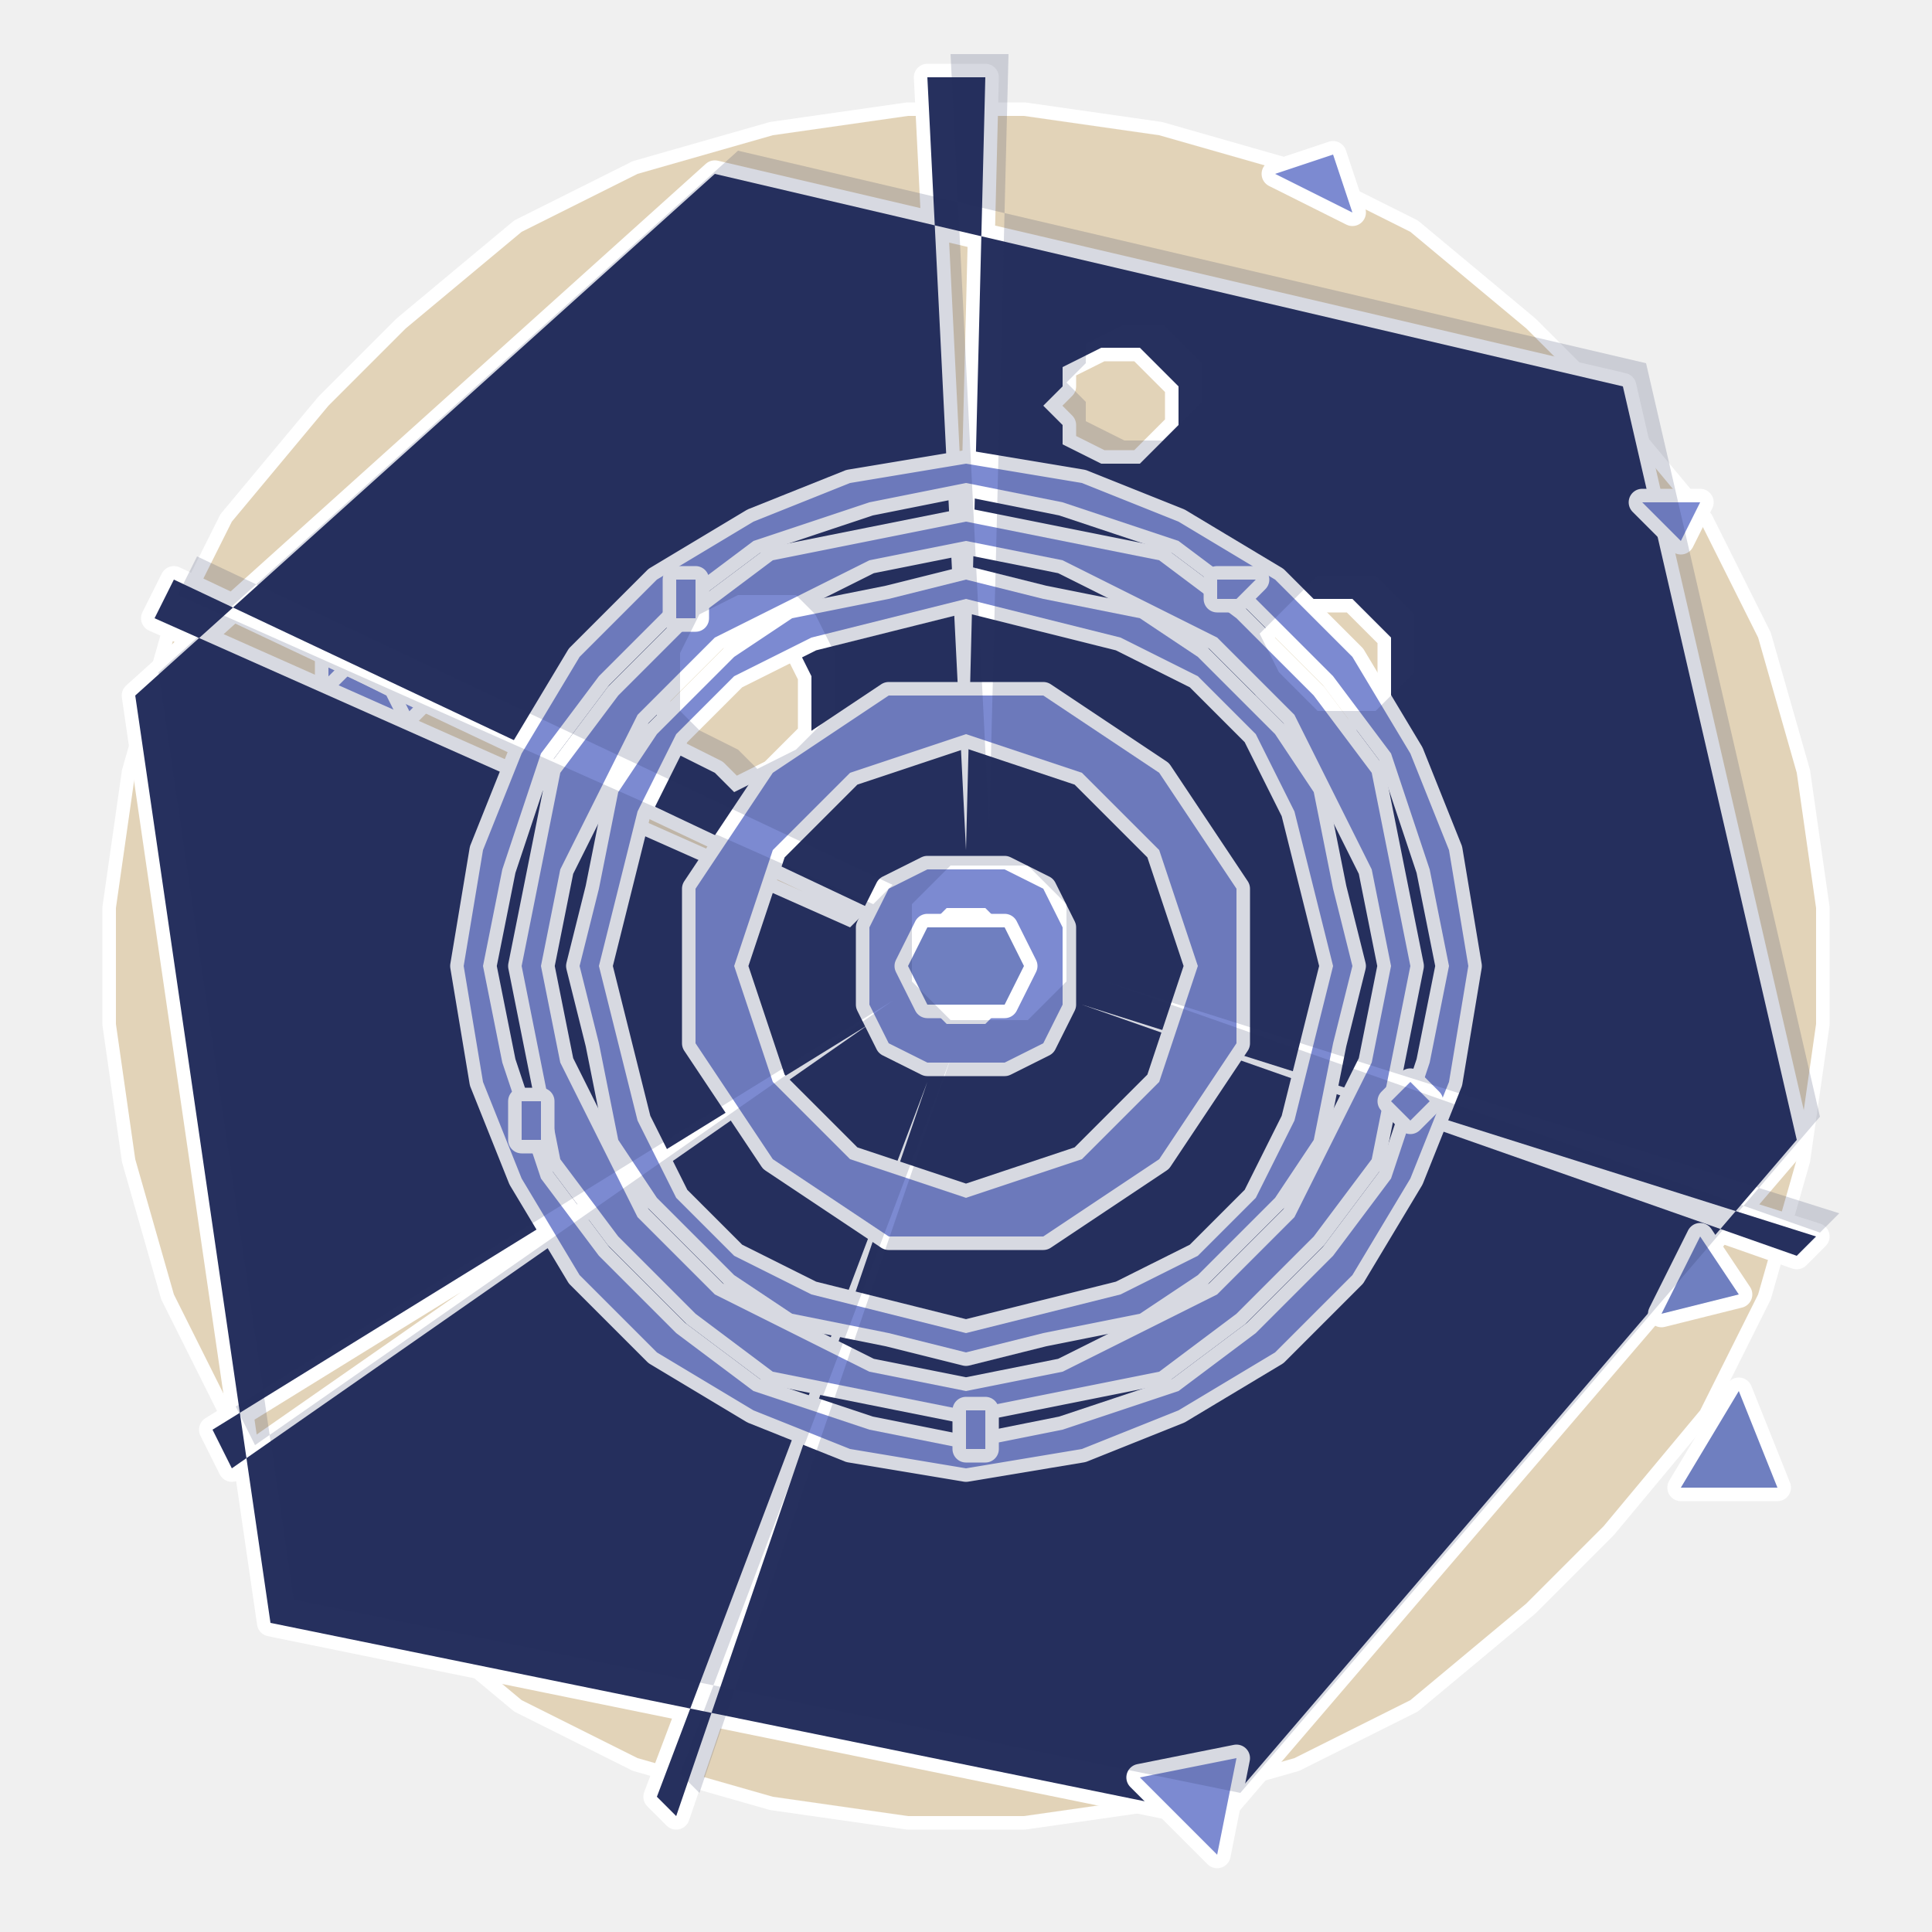
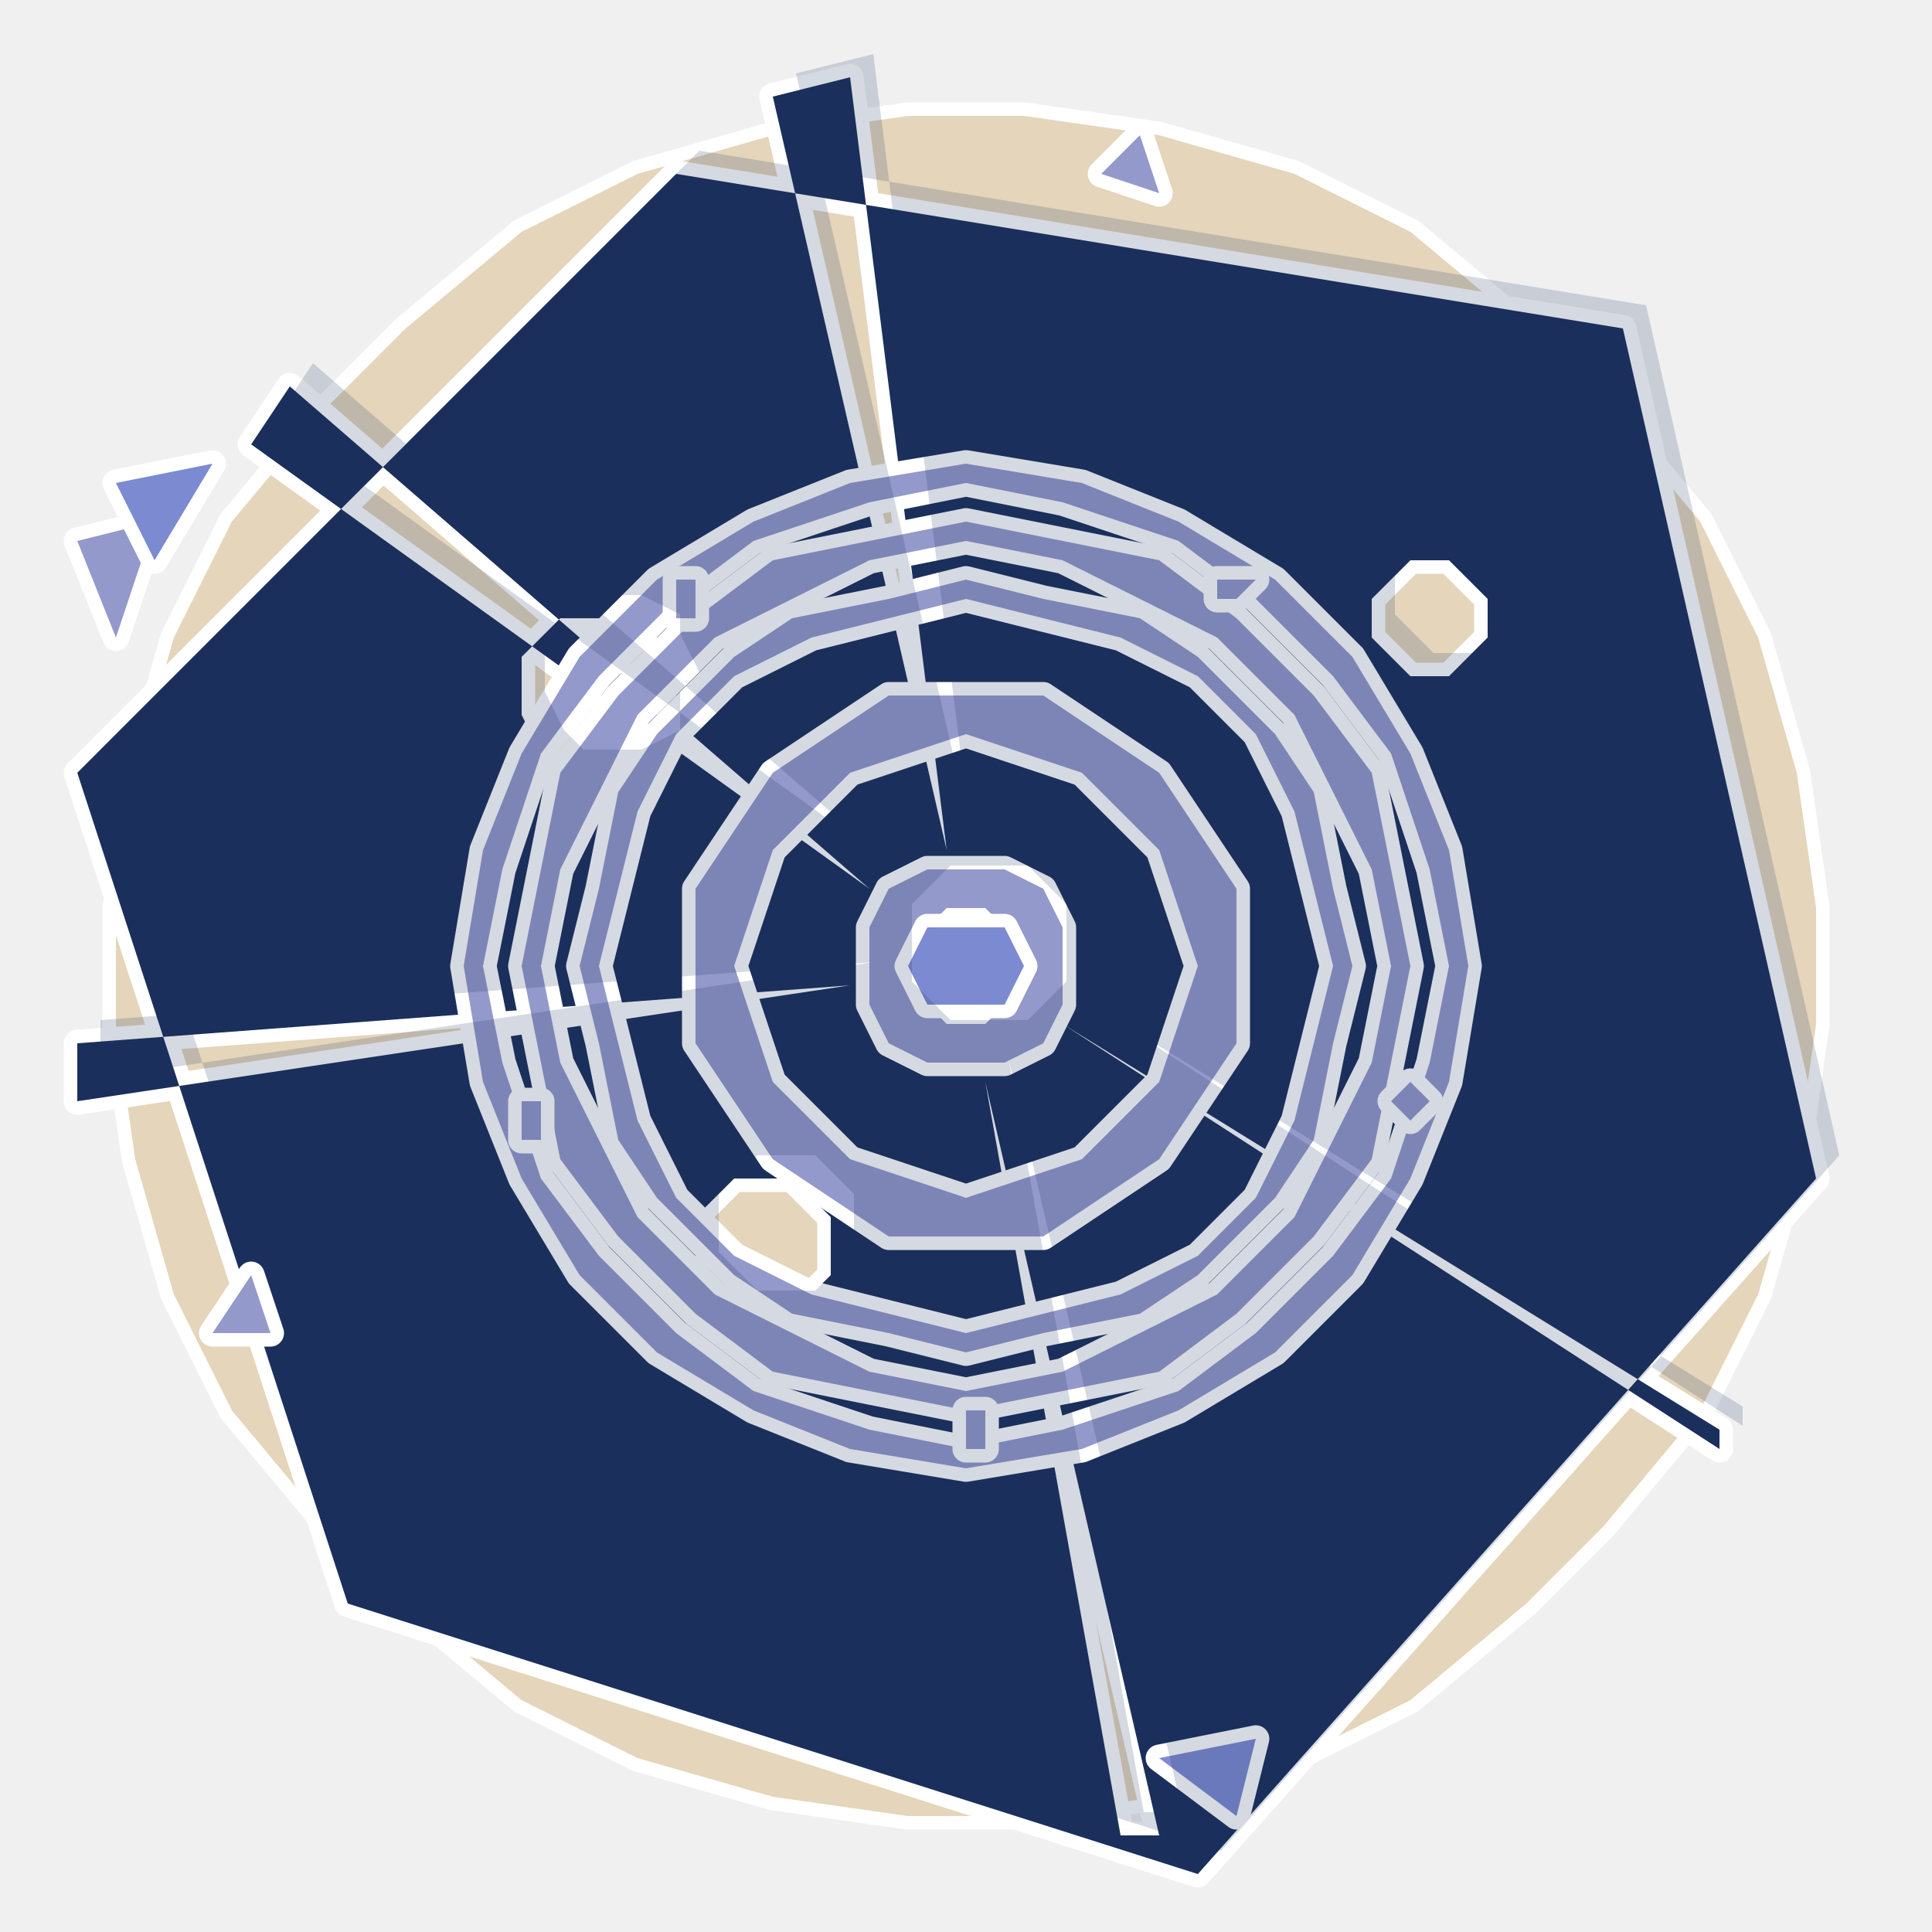
<svg xmlns="http://www.w3.org/2000/svg" viewBox="0 0 100 100" role="img" aria-label="@playform/ets-hook-dsh-test-suggester - spike-star">
  <style>
		@media (prefers-reduced-motion: no-preference) {
			.ets-hook-dsh-test-suggester-scene * { transform-box: view-box; transform-origin: 50% 50%; }
- 		.ets-hook-dsh-test-suggester-counter { animation: ets-hook-dsh-test-suggester-counter 28s linear -6s infinite; }
+ 		.ets-hook-dsh-test-suggester-counter { animation: ets-hook-dsh-test-suggester-counter 21s linear -1s infinite; }
		@keyframes ets-hook-dsh-test-suggester-counter { to { transform: rotate(-360deg); } }
- 		.ets-hook-dsh-test-suggester-breathe { animation: ets-hook-dsh-test-suggester-breathe 8s ease-in-out -6s infinite; }
+ 		.ets-hook-dsh-test-suggester-breathe { animation: ets-hook-dsh-test-suggester-breathe 8s ease-in-out -1s infinite; }
		@keyframes ets-hook-dsh-test-suggester-breathe { 50% { transform: scale(1.06); opacity: 0.85; } }
- 		.ets-hook-dsh-test-suggester-fire { animation: ets-hook-dsh-test-suggester-fire 3.2s ease-in-out infinite; }
+ 		.ets-hook-dsh-test-suggester-fire { animation: ets-hook-dsh-test-suggester-fire 2.6s ease-in-out infinite; }
		@keyframes ets-hook-dsh-test-suggester-fire { 0%, 100% { opacity: 0.35; } 50% { opacity: 1; } }
- 		.ets-hook-dsh-test-suggester-twinkle { animation: ets-hook-dsh-test-suggester-twinkle 10s ease-in-out -6s infinite; }
+ 		.ets-hook-dsh-test-suggester-twinkle { animation: ets-hook-dsh-test-suggester-twinkle 12s ease-in-out -1s infinite; }
		@keyframes ets-hook-dsh-test-suggester-twinkle { 0%, 100% { transform: scale(0.94); opacity: 0.4; } 50% { transform: scale(1.06); opacity: 1; } }
- 		.ets-hook-dsh-test-suggester-trace { animation: ets-hook-dsh-test-suggester-trace 5s ease-in-out -6s infinite; }
+ 		.ets-hook-dsh-test-suggester-trace { animation: ets-hook-dsh-test-suggester-trace 6s ease-in-out -1s infinite; }
		@keyframes ets-hook-dsh-test-suggester-trace { 0%, 100% { transform: translate(0, 0); opacity: 1; } 50% { transform: translate(1.4px, -1.4px); opacity: 0.35; } }
		}
	</style>
  <defs>
    <path id="ets-hook-dsh-test-suggester-0" d="M91,67 L88,73 L83,79 L79,83 L73,88 L67,91 L60,93 L53,94 L47,94 L40,93 L33,91 L27,88 L21,83 L17,79 L12,73 L9,67 L7,60 L6,53 L6,47 L7,40 L9,33 L12,27 L17,21 L21,17 L27,12 L33,9 L40,7 L47,6 L53,6 L60,7 L67,9 L73,12 L79,17 L83,21 L88,27 L91,33 L93,40 L94,47 L94,53 L93,60 Z" />
-     <path id="ets-hook-dsh-test-suggester-1" d="M47,16 L46,18 L45,19 L43,18 L42,16 L43,15 L45,14 L46,15 Z" />
-     <path id="ets-hook-dsh-test-suggester-2" d="M22,36 L21,37 L19,38 L17,37 L17,36 L17,34 L19,33 L21,34 Z" />
-     <path id="ets-hook-dsh-test-suggester-3" d="M21,38 L20,40 L18,40 L17,40 L16,38 L17,36 L18,35 L20,36 Z" />
-     <path id="ets-hook-dsh-test-suggester-4" d="M93,59 L63,94 L14,84 L7,36 L37,9 L84,20 Z M56,52 L94,64 L93,65 L56,52 Z M42,36 L42,38 L41,39 L40,40 L38,41 L37,40 L35,39 L34,38 L34,36 L34,35 L35,33 L37,32 L38,32 L40,32 L41,33 L42,35 Z M48,56 L35,94 L34,93 L48,56 Z M45,53 L12,76 L11,74 L45,53 Z M72,34 L72,36 L71,37 L70,38 L68,38 L67,38 L66,37 L65,36 L64,34 L65,33 L66,32 L67,31 L68,31 L70,31 L71,32 L72,33 Z M44,48 L8,32 L9,30 L45,47 Z M50,44 L48,4 L51,4 L50,44 Z M61,21 L61,22 L60,23 L59,24 L58,24 L57,24 L55,23 L55,22 L54,21 L55,20 L55,19 L57,18 L58,18 L59,18 L60,19 L61,20 Z M54,50 L54,52 L53,53 L52,54 L50,54 L48,54 L47,53 L46,52 L46,50 L46,48 L47,47 L48,46 L50,46 L52,46 L53,47 L54,48 Z" />
+     <path id="ets-hook-dsh-test-suggester-1" d="M49,84 L49,86 L47,86 L45,86 L45,84 L45,82 L47,81 L49,82 Z" />
+     <path id="ets-hook-dsh-test-suggester-2" d="M53,16 L52,18 L51,18 L49,18 L48,16 L49,14 L51,14 L52,14 Z" />
+     <path id="ets-hook-dsh-test-suggester-3" d="M54,84 L53,86 L52,86 L50,86 L49,84 L50,82 L52,82 L53,82 Z" />
+     <path id="ets-hook-dsh-test-suggester-4" d="M94,61 L62,97 L18,83 L4,40 L35,9 L84,17 Z M55,53 L89,74 L89,75 L55,53 Z M43,65 L43,66 L42,67 L41,68 L39,68 L38,68 L37,67 L36,66 L36,65 L36,63 L37,62 L38,61 L39,61 L41,61 L42,62 L43,63 Z M51,56 L60,95 L58,95 L51,56 Z M44,51 L4,57 L4,54 L44,51 Z M35,36 L34,37 L34,39 L32,40 L31,40 L29,40 L28,39 L27,37 L27,36 L27,34 L28,33 L29,32 L31,32 L32,32 L34,33 L34,34 Z M45,46 L13,23 L15,20 L45,46 Z M49,44 L40,5 L44,4 L49,44 Z M77,32 L77,33 L76,34 L75,35 L74,35 L73,35 L72,34 L71,33 L71,32 L71,31 L72,30 L73,29 L74,29 L75,29 L76,30 L77,31 Z M54,50 L54,52 L53,53 L52,54 L50,54 L48,54 L47,53 L46,52 L46,50 L46,48 L47,47 L48,46 L50,46 L52,46 L53,47 L54,48 Z" />
    <path id="ets-hook-dsh-test-suggester-5" d="M64,50 L64,54 L62,57 L60,60 L57,62 L54,64 L50,64 L46,64 L43,62 L40,60 L38,57 L36,54 L36,50 L36,46 L38,43 L40,40 L43,38 L46,36 L50,36 L54,36 L57,38 L60,40 L62,43 L64,46 Z M62,50 L61,53 L60,56 L58,58 L56,60 L53,61 L50,62 L47,61 L44,60 L42,58 L40,56 L39,53 L38,50 L39,47 L40,44 L42,42 L44,40 L47,39 L50,38 L53,39 L56,40 L58,42 L60,44 L61,47 Z" />
    <path id="ets-hook-dsh-test-suggester-6" d="M55,50 L55,52 L54,54 L52,55 L50,55 L48,55 L46,54 L45,52 L45,50 L45,48 L46,46 L48,45 L50,45 L52,45 L54,46 L55,48 Z M53,50 L53,51 L52,52 L51,53 L50,53 L49,53 L48,52 L47,51 L47,50 L47,49 L48,48 L49,47 L50,47 L51,47 L52,48 L53,49 Z" />
    <path id="ets-hook-dsh-test-suggester-7" d="M70,50 L69,54 L68,59 L66,62 L62,66 L59,68 L54,69 L50,70 L46,69 L41,68 L38,66 L34,62 L32,59 L31,54 L30,50 L31,46 L32,41 L34,38 L38,34 L41,32 L46,31 L50,30 L54,31 L59,32 L62,34 L66,38 L68,41 L69,46 Z M69,50 L68,54 L67,58 L65,62 L62,65 L58,67 L54,68 L50,69 L46,68 L42,67 L38,65 L35,62 L33,58 L32,54 L31,50 L32,46 L33,42 L35,38 L38,35 L42,33 L46,32 L50,31 L54,32 L58,33 L62,35 L65,38 L67,42 L68,46 Z" />
    <path id="ets-hook-dsh-test-suggester-8" d="M73,50 L72,55 L71,60 L68,64 L64,68 L60,71 L55,72 L50,73 L45,72 L40,71 L36,68 L32,64 L29,60 L28,55 L27,50 L28,45 L29,40 L32,36 L36,32 L40,29 L45,28 L50,27 L55,28 L60,29 L64,32 L68,36 L71,40 L72,45 Z M72,50 L71,55 L69,59 L67,63 L63,67 L59,69 L55,71 L50,72 L45,71 L41,69 L37,67 L33,63 L31,59 L29,55 L28,50 L29,45 L31,41 L33,37 L37,33 L41,31 L45,29 L50,28 L55,29 L59,31 L63,33 L67,37 L69,41 L71,45 Z" />
    <path id="ets-hook-dsh-test-suggester-9" d="M76,50 L75,56 L73,61 L70,66 L66,70 L61,73 L56,75 L50,76 L44,75 L39,73 L34,70 L30,66 L27,61 L25,56 L24,50 L25,44 L27,39 L30,34 L34,30 L39,27 L44,25 L50,24 L56,25 L61,27 L66,30 L70,34 L73,39 L75,44 Z M75,50 L74,55 L72,61 L69,65 L65,69 L61,72 L55,74 L50,75 L45,74 L39,72 L35,69 L31,65 L28,61 L26,55 L25,50 L26,45 L28,39 L31,35 L35,31 L39,28 L45,26 L50,25 L55,26 L61,28 L65,31 L69,35 L72,39 L74,45 Z" />
    <path id="ets-hook-dsh-test-suggester-10" d="M74,57 L73,58 L73,58 L72,57 L73,56 L73,56 Z" />
    <path id="ets-hook-dsh-test-suggester-11" d="M51,74 L51,75 L50,75 L50,74 L50,73 L51,73 Z" />
    <path id="ets-hook-dsh-test-suggester-12" d="M28,58 L28,59 L27,59 L27,58 L27,57 L28,57 Z" />
    <path id="ets-hook-dsh-test-suggester-13" d="M36,31 L36,32 L35,32 L35,31 L35,30 L36,30 Z" />
    <path id="ets-hook-dsh-test-suggester-14" d="M65,30 L64,31 L63,31 L63,30 L63,30 L64,30 Z" />
-     <path id="ets-hook-dsh-test-suggester-15" d="M64,91 L63,96 L59,92 Z" />
-     <path id="ets-hook-dsh-test-suggester-16" d="M88,64 L90,67 L86,68 Z" />
-     <path id="ets-hook-dsh-test-suggester-17" d="M66,9 L69,8 L70,11 Z" />
-     <path id="ets-hook-dsh-test-suggester-18" d="M90,72 L92,77 L87,77 Z" />
-     <path id="ets-hook-dsh-test-suggester-19" d="M85,26 L88,26 L87,28 Z" />
+     <path id="ets-hook-dsh-test-suggester-15" d="M57,9 L59,7 L60,10 Z" />
+     <path id="ets-hook-dsh-test-suggester-16" d="M65,90 L64,94 L60,91 Z" />
+     <path id="ets-hook-dsh-test-suggester-17" d="M6,33 L4,28 L8,27 Z" />
+     <path id="ets-hook-dsh-test-suggester-18" d="M8,29 L6,25 L11,24 Z" />
+     <path id="ets-hook-dsh-test-suggester-19" d="M14,69 L11,69 L13,66 Z" />
    <path id="ets-hook-dsh-test-suggester-20" d="M53,50 L52,52 L51,52 L49,52 L48,52 L47,50 L48,48 L49,48 L51,48 L52,48 Z" />
  </defs>
  <g class="ets-hook-dsh-test-suggester-scene">
-     <g fill="#E2D3B8" fill-opacity="1" fill-rule="evenodd" stroke="#ffffff" stroke-width="1.4" stroke-linejoin="round" paint-order="stroke fill">
+     <g fill="#E4D5BB" fill-opacity="1" fill-rule="evenodd" stroke="#ffffff" stroke-width="1.4" stroke-linejoin="round" paint-order="stroke fill">
      <use class="ets-hook-dsh-test-suggester-breathe" href="#ets-hook-dsh-test-suggester-0" />
    </g>
-     <g fill="#7C8AD1" fill-opacity="1" fill-rule="evenodd" stroke="#ffffff" stroke-width="1.4" stroke-linejoin="round" paint-order="stroke fill">
-       <use class="ets-hook-dsh-test-suggester-fire" style="animation-delay:-6.00s" href="#ets-hook-dsh-test-suggester-1" />
-       <use class="ets-hook-dsh-test-suggester-fire" style="animation-delay:-6.18s" href="#ets-hook-dsh-test-suggester-2" />
-       <use class="ets-hook-dsh-test-suggester-fire" style="animation-delay:-6.36s" href="#ets-hook-dsh-test-suggester-3" />
+     <g fill="#9499CB" fill-opacity="1" fill-rule="evenodd" stroke="#ffffff" stroke-width="1.4" stroke-linejoin="round" paint-order="stroke fill">
+       <use class="ets-hook-dsh-test-suggester-fire" style="animation-delay:-1.00s" href="#ets-hook-dsh-test-suggester-1" />
+       <use class="ets-hook-dsh-test-suggester-fire" style="animation-delay:-1.18s" href="#ets-hook-dsh-test-suggester-2" />
+       <use class="ets-hook-dsh-test-suggester-fire" style="animation-delay:-1.36s" href="#ets-hook-dsh-test-suggester-3" />
    </g>
-     <g fill="#26305E" fill-opacity="1" fill-rule="evenodd" stroke="#ffffff" stroke-width="1.4" stroke-linejoin="round" paint-order="stroke fill">
+     <g fill="#1B2F5C" fill-opacity="1" fill-rule="evenodd" stroke="#ffffff" stroke-width="1.4" stroke-linejoin="round" paint-order="stroke fill">
      <use href="#ets-hook-dsh-test-suggester-4" />
    </g>
-     <g fill="#7C8AD1" fill-opacity="1" fill-rule="evenodd" stroke="#ffffff" stroke-width="1.4" stroke-linejoin="round" paint-order="stroke fill">
+     <g fill="#9499CB" fill-opacity="1" fill-rule="evenodd" stroke="#ffffff" stroke-width="1.4" stroke-linejoin="round" paint-order="stroke fill">
      <use class="ets-hook-dsh-test-suggester-breathe" href="#ets-hook-dsh-test-suggester-5" />
      <use class="ets-hook-dsh-test-suggester-breathe" href="#ets-hook-dsh-test-suggester-6" />
      <use class="ets-hook-dsh-test-suggester-breathe" href="#ets-hook-dsh-test-suggester-7" />
      <use class="ets-hook-dsh-test-suggester-breathe" href="#ets-hook-dsh-test-suggester-8" />
      <use class="ets-hook-dsh-test-suggester-breathe" href="#ets-hook-dsh-test-suggester-9" />
      <use class="ets-hook-dsh-test-suggester-counter" href="#ets-hook-dsh-test-suggester-10" />
      <use class="ets-hook-dsh-test-suggester-counter" href="#ets-hook-dsh-test-suggester-11" />
      <use class="ets-hook-dsh-test-suggester-counter" href="#ets-hook-dsh-test-suggester-12" />
      <use class="ets-hook-dsh-test-suggester-counter" href="#ets-hook-dsh-test-suggester-13" />
      <use class="ets-hook-dsh-test-suggester-counter" href="#ets-hook-dsh-test-suggester-14" />
      <use class="ets-hook-dsh-test-suggester-twinkle" href="#ets-hook-dsh-test-suggester-15" />
    </g>
-     <g fill="#6F7FC0" fill-opacity="1" fill-rule="evenodd" stroke="#ffffff" stroke-width="1.4" stroke-linejoin="round" paint-order="stroke fill">
+     <g fill="#7C8AD1" fill-opacity="1" fill-rule="evenodd" stroke="#ffffff" stroke-width="1.4" stroke-linejoin="round" paint-order="stroke fill">
      <use class="ets-hook-dsh-test-suggester-twinkle" href="#ets-hook-dsh-test-suggester-16" />
    </g>
-     <g fill="#7C8AD1" fill-opacity="1" fill-rule="evenodd" stroke="#ffffff" stroke-width="1.4" stroke-linejoin="round" paint-order="stroke fill">
+     <g fill="#9499CB" fill-opacity="1" fill-rule="evenodd" stroke="#ffffff" stroke-width="1.4" stroke-linejoin="round" paint-order="stroke fill">
      <use class="ets-hook-dsh-test-suggester-twinkle" href="#ets-hook-dsh-test-suggester-17" />
    </g>
-     <g fill="#6F7FC0" fill-opacity="1" fill-rule="evenodd" stroke="#ffffff" stroke-width="1.4" stroke-linejoin="round" paint-order="stroke fill">
+     <g fill="#7C8AD1" fill-opacity="1" fill-rule="evenodd" stroke="#ffffff" stroke-width="1.4" stroke-linejoin="round" paint-order="stroke fill">
      <use class="ets-hook-dsh-test-suggester-twinkle" href="#ets-hook-dsh-test-suggester-18" />
    </g>
-     <g fill="#7C8AD1" fill-opacity="1" fill-rule="evenodd" stroke="#ffffff" stroke-width="1.4" stroke-linejoin="round" paint-order="stroke fill">
+     <g fill="#9499CB" fill-opacity="1" fill-rule="evenodd" stroke="#ffffff" stroke-width="1.4" stroke-linejoin="round" paint-order="stroke fill">
      <use class="ets-hook-dsh-test-suggester-twinkle" href="#ets-hook-dsh-test-suggester-19" />
    </g>
-     <g fill="#6F7FC0" fill-opacity="1" fill-rule="evenodd" stroke="#ffffff" stroke-width="1.4" stroke-linejoin="round" paint-order="stroke fill">
+     <g fill="#7C8AD1" fill-opacity="1" fill-rule="evenodd" stroke="#ffffff" stroke-width="1.4" stroke-linejoin="round" paint-order="stroke fill">
      <use class="ets-hook-dsh-test-suggester-breathe" href="#ets-hook-dsh-test-suggester-20" />
    </g>
-     <g class="ets-hook-dsh-test-suggester-trace" fill="#26305E" fill-opacity="0.18" fill-rule="evenodd" stroke="none">
+     <g class="ets-hook-dsh-test-suggester-trace" fill="#1B2F5C" fill-opacity="0.18" fill-rule="evenodd" stroke="none">
      <g transform="translate(1.2,-1.2)">
        <use href="#ets-hook-dsh-test-suggester-4" />
      </g>
    </g>
  </g>
</svg>
